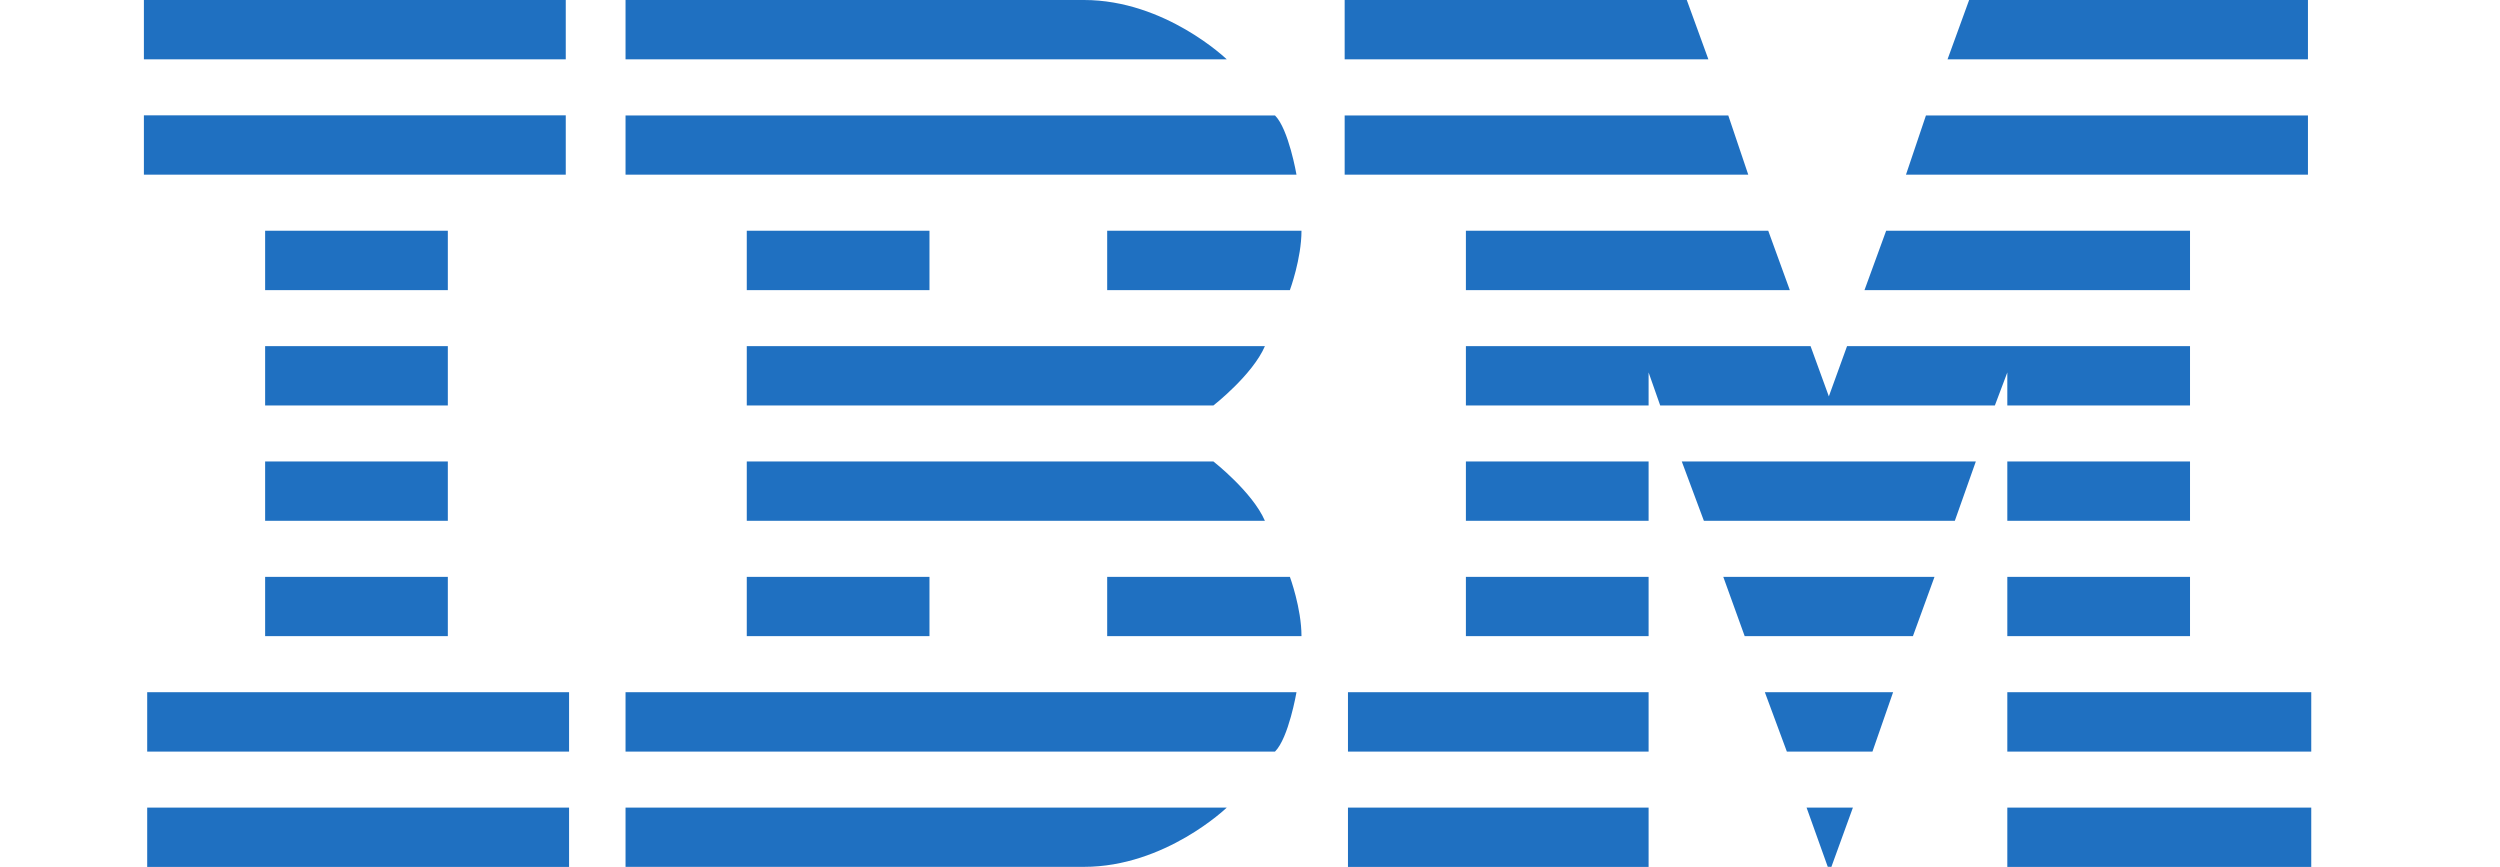
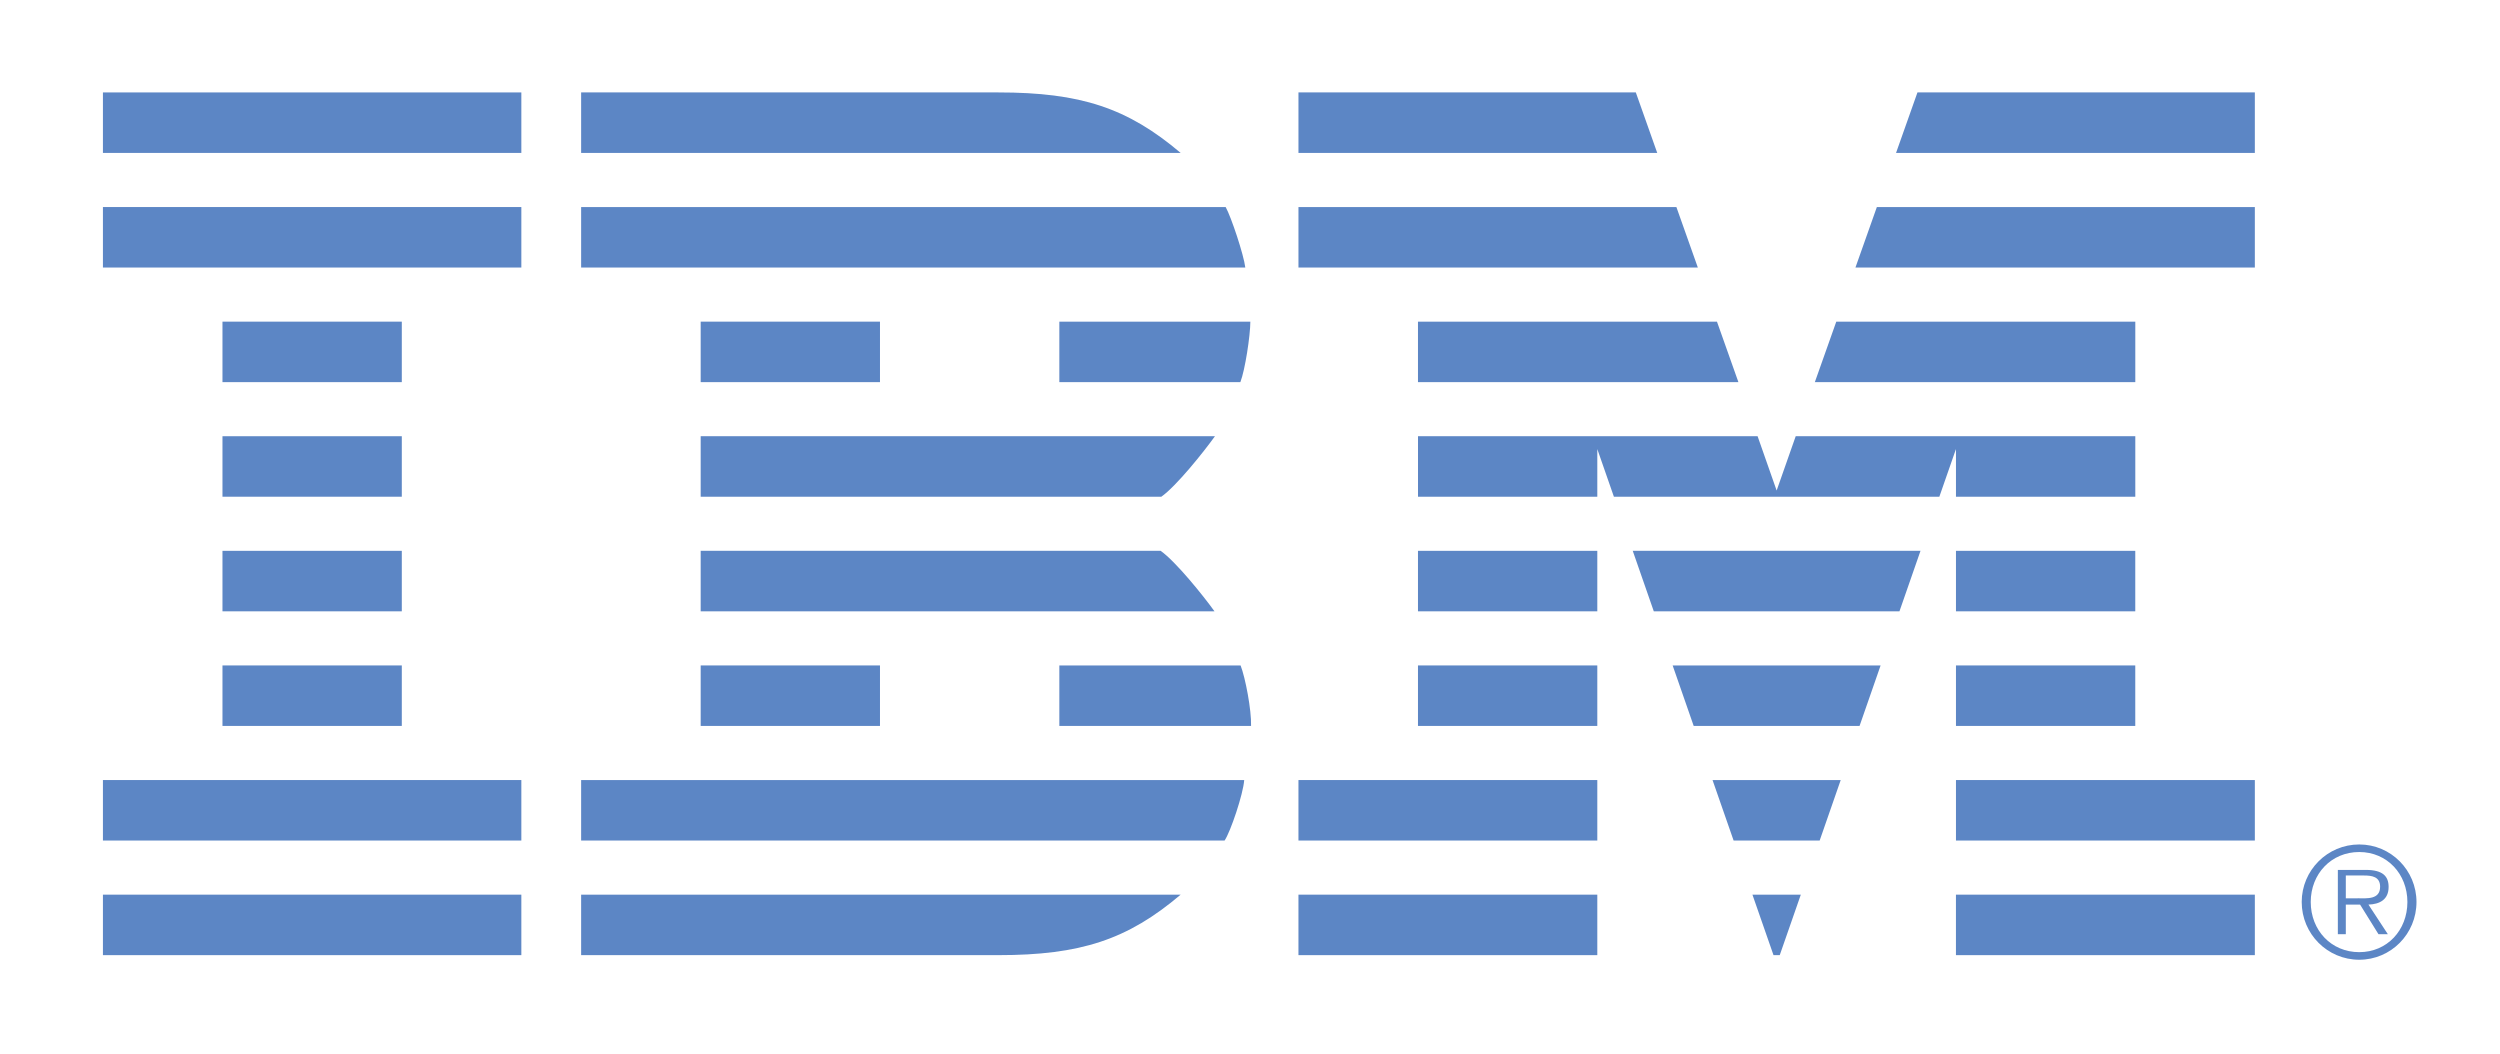
- <svg xmlns="http://www.w3.org/2000/svg" version="1.1" id="圖層_1" x="0px" y="0px" width="1000px" height="346.777px" viewBox="0 0 1000 346.777" enable-background="new 0 0 1000 346.777" xml:space="preserve">
-   <path fill="#1F70C1" d="M57.558,0v23.726h168.749V0H57.558z M250.215,0v23.726h240.476c0,0-24.563-23.726-57.097-23.726H250.215z   M537.865,0v23.726H683.35L674.714,0H537.865z M787.653,0l-8.636,23.726h144.164V0H787.653z M57.558,46.141v23.726h168.749V46.141  H57.558z M250.215,46.174v23.692h268.38c0,0-3.134-18.261-8.602-23.692H250.215z M537.865,46.174v23.692H699.3l-7.992-23.692  H537.865z M770.382,46.174l-7.991,23.692h160.791V46.174H770.382z M106.052,92.281v23.759h73.081V92.281H106.052z M298.71,92.281  v23.759h73.081V92.281H298.71z M442.874,92.281v23.759h73.08c0,0,4.64-12.547,4.64-23.759H442.874z M586.359,92.281v23.759h129.568  l-8.636-23.759H586.359z M754.466,92.281l-8.67,23.759h130.211V92.281H754.466z M106.052,138.456v23.726h73.081v-23.726H106.052z   M298.71,138.456v23.726h186.664c0,0,15.615-12.174,20.59-23.726H298.71z M586.359,138.456v23.726h73.081v-13.207l4.64,13.207  h133.868l4.979-13.207v13.207h73.08v-23.726H738.82l-7.281,20.097l-7.314-20.097H586.359z M106.052,184.596v23.726h73.081v-23.726  H106.052z M298.71,184.596v23.726h207.253c-4.977-11.514-20.59-23.726-20.59-23.726H298.71z M586.359,184.596v23.726h73.081v-23.726  H586.359z M672.716,184.596l8.839,23.726h100.376l8.398-23.726H672.716z M802.927,184.596v23.726h73.08v-23.726H802.927z   M106.052,230.738v23.725h73.081v-23.725H106.052z M298.71,230.738v23.725h73.081v-23.725H298.71z M442.874,230.738v23.725h77.72  c0-11.197-4.64-23.725-4.64-23.725H442.874z M586.359,230.738v23.725h73.081v-23.725H586.359z M689.31,230.738l8.567,23.725h67.29  l8.636-23.725H689.31z M802.927,230.738v23.725h73.08v-23.725H802.927z M58.878,276.877v23.76h168.75v-23.76H58.878z   M250.215,276.877v23.76h259.779c5.468-5.439,8.602-23.76,8.602-23.76H250.215z M539.186,276.877v23.76H659.44v-23.76H539.186z   M705.938,276.877l8.805,23.76h34.237l8.263-23.76H705.938z M802.927,276.877v23.76h121.575v-23.76H802.927z M58.878,323.053v23.725  h168.75v-23.725H58.878z M250.215,323.053v23.691h183.379c32.533,0,57.097-23.691,57.097-23.691H250.215z M539.186,323.053v23.725  H659.44v-23.725H539.186z M722.633,323.053l8.466,23.658l1.456,0.033l8.602-23.691H722.633z M802.927,323.053v23.725h121.575  v-23.725H802.927z" />
+ <svg xmlns="http://www.w3.org/2000/svg" version="1.1" id="MY_NEW_LOGO" x="0px" y="0px" width="88.607px" height="37.341px" viewBox="0 0 88.607 37.341" enable-background="new 0 0 88.607 37.341" xml:space="preserve">
+   <g>
+     <path fill="#5C86C5" d="M20.597,27.647h23.501c-0.033,0.491-0.483,1.832-0.695,2.144H20.597V27.647z" />
+     <path fill="#5C86C5" d="M20.597,7.338h22.844c0.196,0.353,0.641,1.688,0.696,2.144H20.597V7.338z" />
+     <path fill="#5C86C5" d="M24.834,19.523h16.302c0.531,0.372,1.516,1.595,1.909,2.144H24.834V19.523z" />
+     <path fill="#5C86C5" d="M37.546,25.729h6.795c0.018-0.561-0.203-1.714-0.371-2.144h-6.424V25.729z" />
+     <path fill="#5C86C5" d="M24.834,17.605h16.327c0.531-0.373,1.507-1.595,1.9-2.144H24.834V17.605z" />
+     <path fill="#5C86C5" d="M37.546,11.4h6.77c-0.002,0.497-0.187,1.713-0.354,2.144h-6.416V11.4z" />
+     <path fill="#5C86C5" d="M20.597,31.709h21.249c-1.883,1.596-3.546,2.144-6.463,2.144h-2.104H20.597V31.709z" />
+     <path fill="#5C86C5" d="M20.597,5.42h21.249c-1.883-1.596-3.546-2.144-6.463-2.144H33.28H20.597V5.42z" />
+     <rect x="3.648" y="3.276" fill="#5C86C5" width="14.83" height="2.144" />
+     <rect x="3.648" y="7.338" fill="#5C86C5" width="14.83" height="2.144" />
+     <rect x="3.648" y="27.647" fill="#5C86C5" width="14.83" height="2.144" />
+     <rect x="7.885" y="23.585" fill="#5C86C5" width="6.356" height="2.144" />
+     <rect x="7.885" y="19.523" fill="#5C86C5" width="6.356" height="2.144" />
+     <rect x="7.885" y="15.461" fill="#5C86C5" width="6.356" height="2.144" />
+     <rect x="7.885" y="11.4" fill="#5C86C5" width="6.356" height="2.144" />
+     <rect x="24.834" y="23.585" fill="#5C86C5" width="6.355" height="2.144" />
+     <rect x="24.834" y="11.4" fill="#5C86C5" width="6.355" height="2.144" />
+     <polygon fill="#5C86C5" points="60.029,25.729 65.908,25.729 66.654,23.585 59.283,23.585  " />
+     <polygon fill="#5C86C5" points="58.615,21.667 67.322,21.667 68.068,19.523 57.869,19.523  " />
+     <rect x="3.648" y="31.709" fill="#5C86C5" width="14.83" height="2.144" />
+     <polygon fill="#5C86C5" points="62.858,33.853 63.079,33.853 63.826,31.709 62.111,31.709  " />
+     <rect x="50.257" y="23.585" fill="#5C86C5" width="6.356" height="2.144" />
+     <rect x="50.257" y="19.523" fill="#5C86C5" width="6.356" height="2.144" />
+     <rect x="46.021" y="31.709" fill="#5C86C5" width="10.592" height="2.144" />
+     <rect x="46.021" y="27.647" fill="#5C86C5" width="10.592" height="2.144" />
+     <polygon fill="#5C86C5" points="61.444,29.791 64.494,29.791 65.24,27.647 60.697,27.647  " />
+     <rect x="69.325" y="23.585" fill="#5C86C5" width="6.355" height="2.144" />
+     <rect x="69.325" y="19.523" fill="#5C86C5" width="6.355" height="2.144" />
+     <rect x="69.324" y="31.709" fill="#5C86C5" width="10.594" height="2.144" />
+     <rect x="69.325" y="27.647" fill="#5C86C5" width="10.593" height="2.144" />
+     <polygon fill="#5C86C5" points="60.854,11.4 50.257,11.4 50.257,13.544 61.614,13.544  " />
+     <polygon fill="#5C86C5" points="63.645,15.461 62.969,17.386 62.294,15.461 50.258,15.461 50.258,17.605 56.613,17.605    56.613,15.917 57.201,17.605 68.736,17.605 69.324,15.917 69.324,15.929 69.325,15.928 69.325,17.605 75.681,17.605 75.681,15.461     " />
+     <polygon fill="#5C86C5" points="57.978,3.276 46.021,3.276 46.021,5.42 58.737,5.42  " />
+     <polygon fill="#5C86C5" points="59.416,7.338 46.021,7.338 46.021,9.482 60.176,9.482  " />
+     <polygon fill="#5C86C5" points="65.083,11.4 75.681,11.4 75.681,13.544 64.323,13.544  " />
+     <polygon fill="#5C86C5" points="67.96,3.276 79.918,3.276 79.918,5.42 67.201,5.42  " />
+     <polygon fill="#5C86C5" points="66.521,7.338 79.918,7.338 79.918,9.482 65.762,9.482  " />
+   </g>
+   <path fill="#5C86C5" d="M81.579,31.969c0-1.123,0.912-2.039,2.039-2.039c1.123,0,2.029,0.916,2.029,2.039  c0,1.132-0.906,2.047-2.029,2.047C82.491,34.016,81.579,33.101,81.579,31.969z M85.325,31.969c0-0.994-0.721-1.771-1.707-1.771  c-0.994,0-1.719,0.776-1.719,1.771c0,1.002,0.725,1.778,1.719,1.778C84.604,33.748,85.325,32.971,85.325,31.969z M84.632,33.111  H84.3l-0.652-1.05h-0.506v1.05H82.86v-2.279h0.992c0.602,0,0.807,0.226,0.807,0.604c0,0.445-0.311,0.613-0.715,0.625L84.632,33.111z   M83.563,31.838c0.322,0,0.795,0.054,0.795-0.41c0-0.355-0.289-0.398-0.568-0.398h-0.648v0.809H83.563z" />
</svg>
